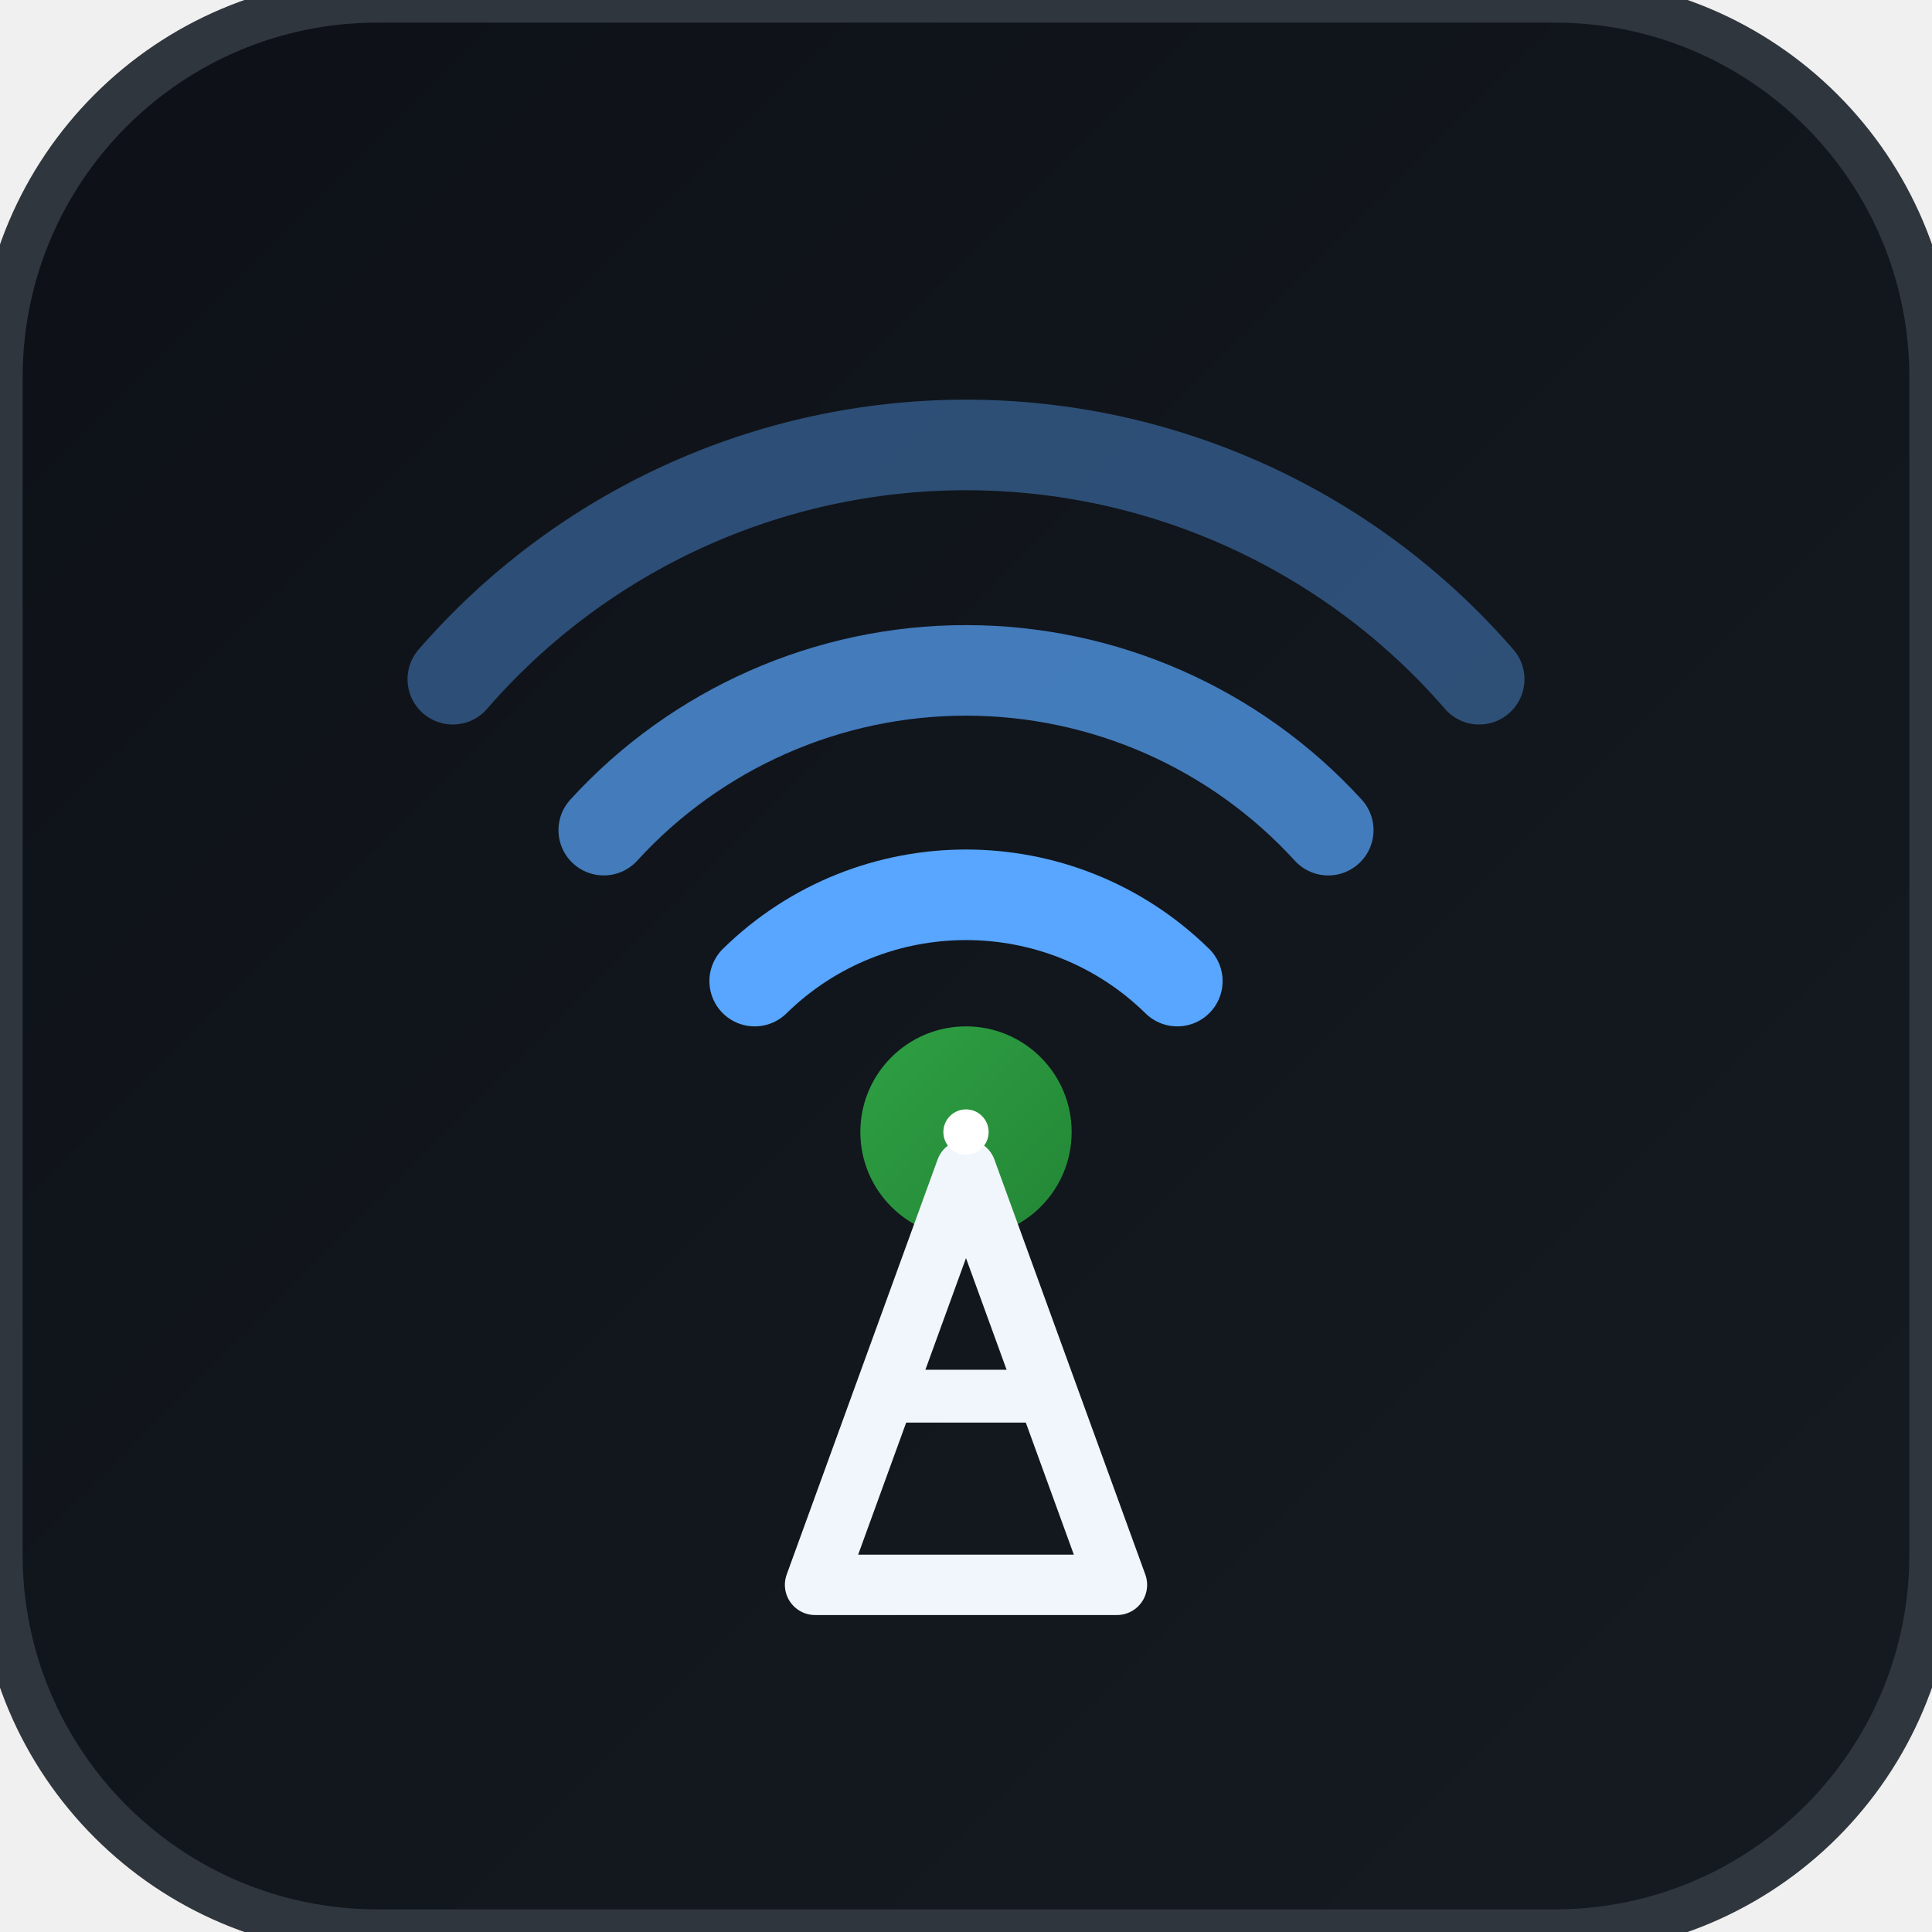
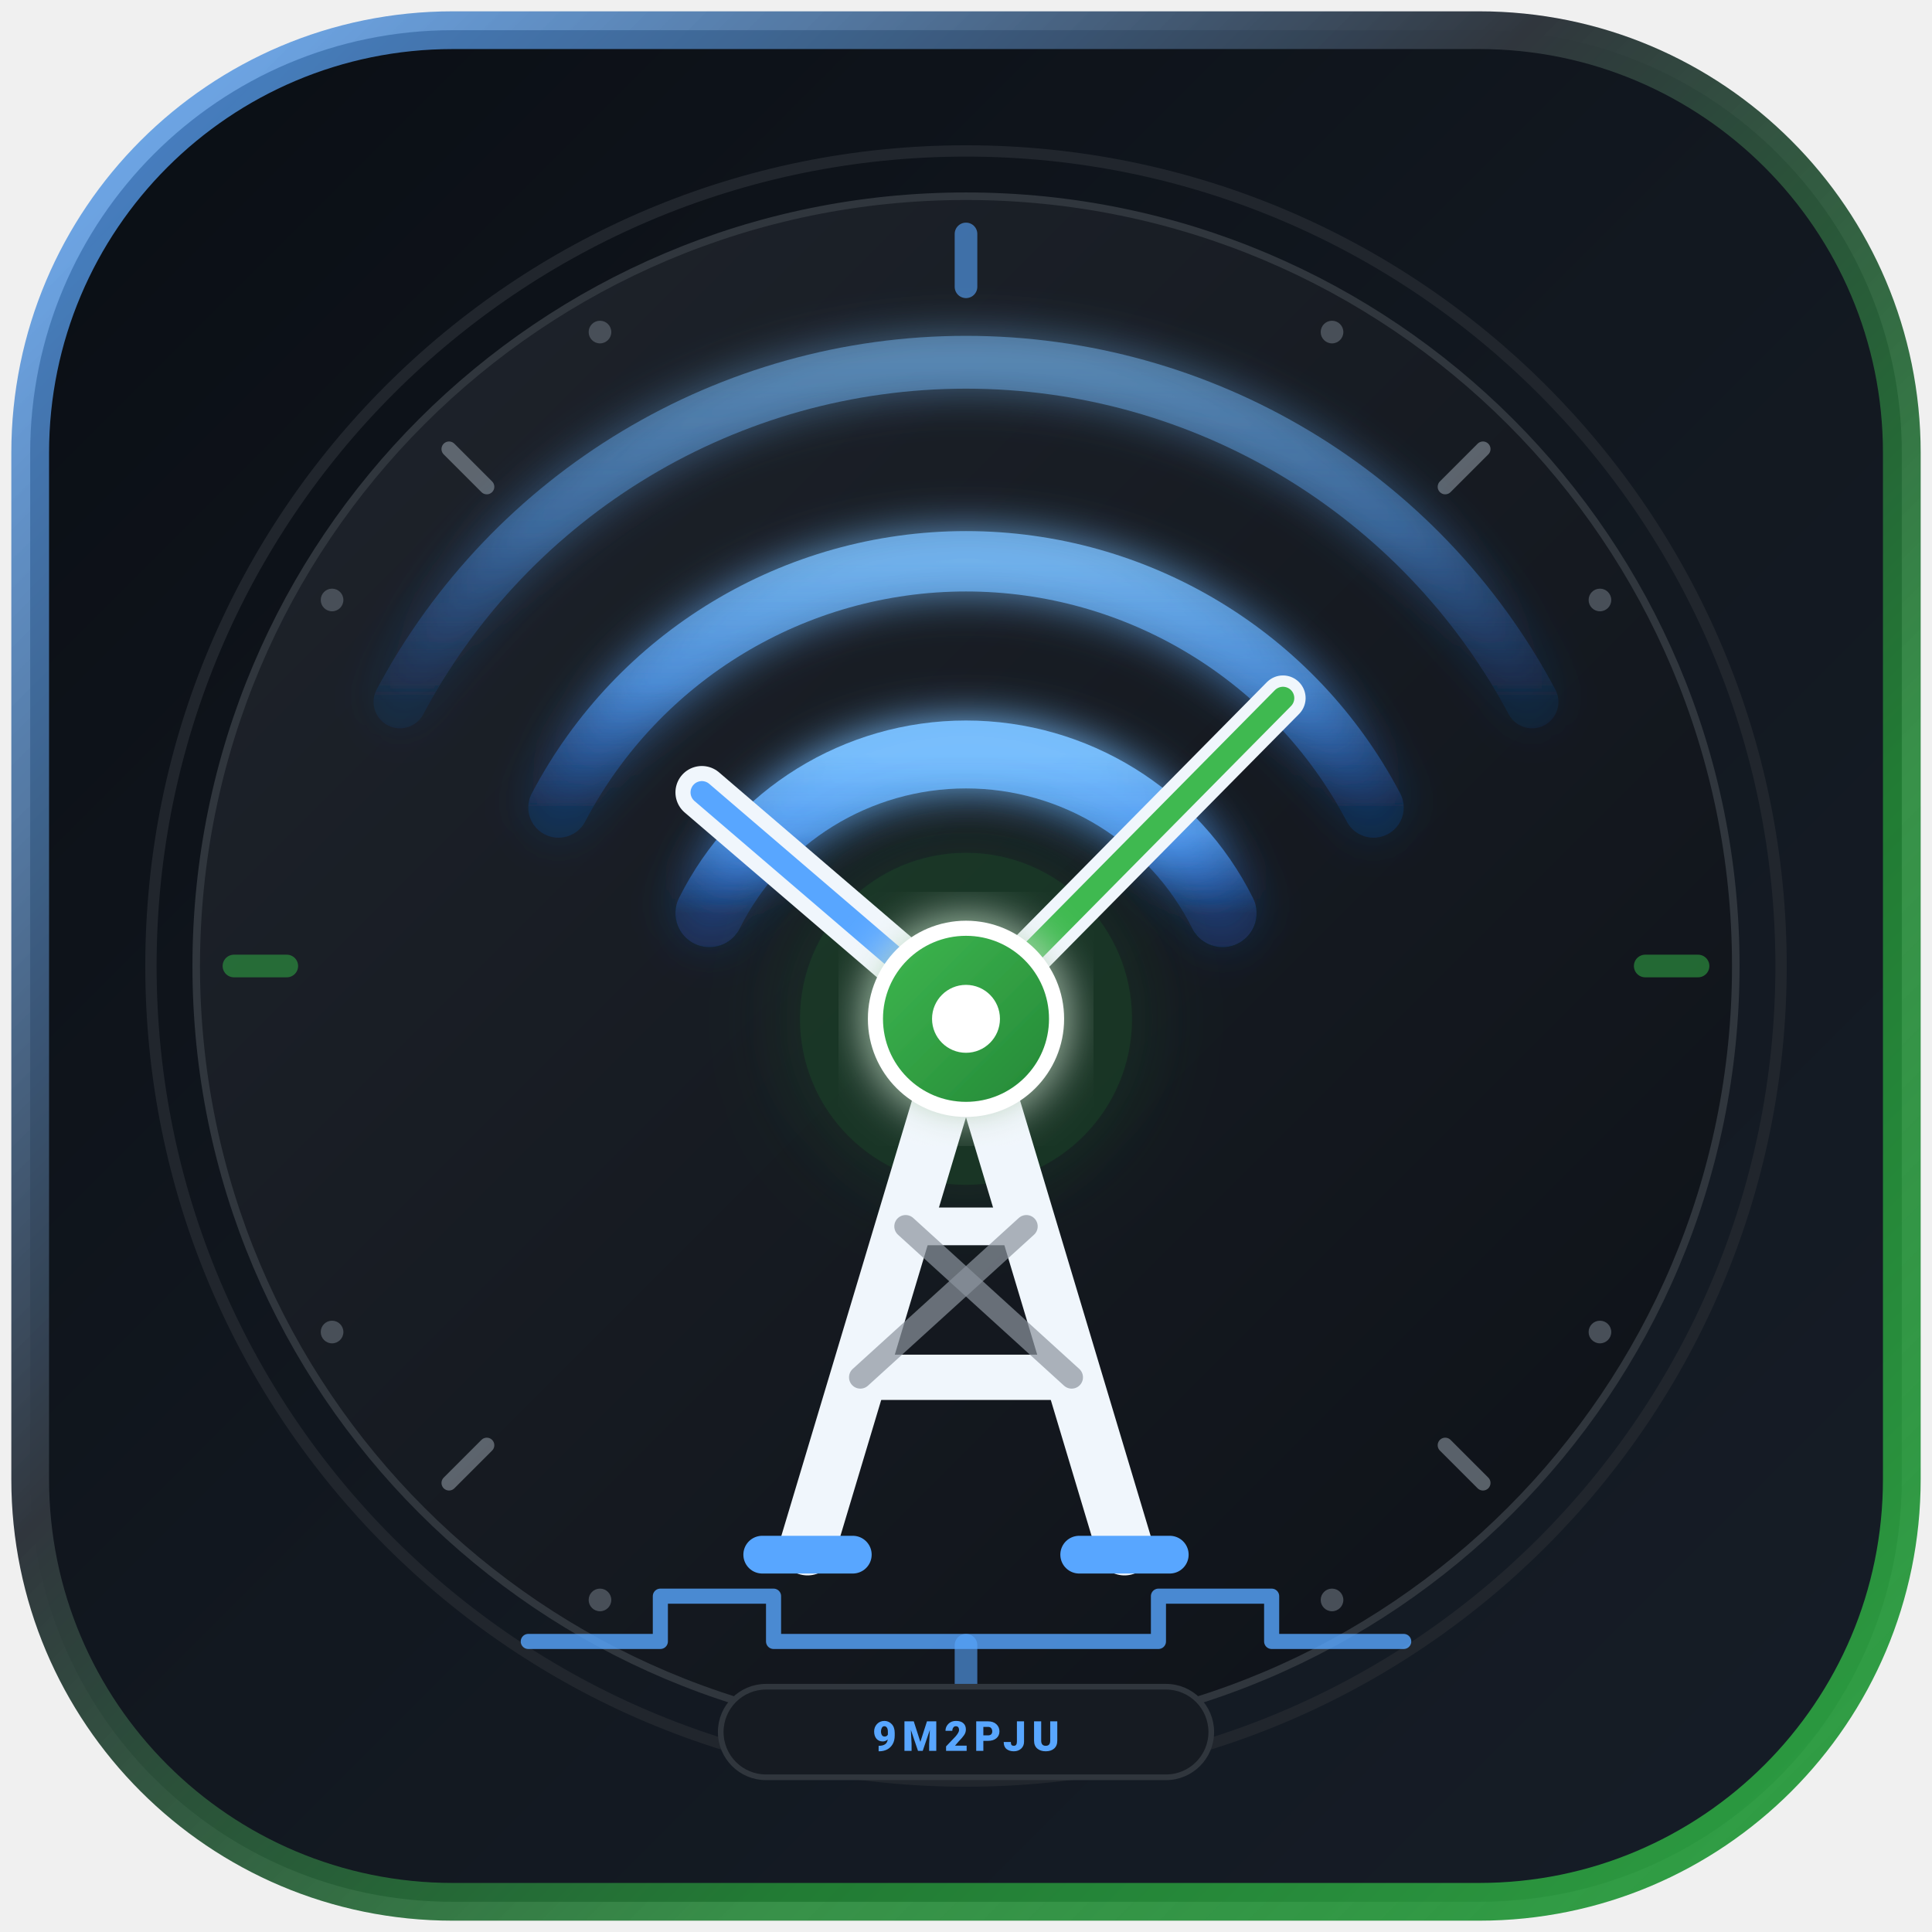
<svg xmlns="http://www.w3.org/2000/svg" viewBox="0 0 512 512" width="512" height="512">
  <defs>
-     <linearGradient id="bg" x1="0%" y1="0%" x2="100%" y2="100%">
-       <stop offset="0%" stop-color="#0d1117" />
-       <stop offset="100%" stop-color="#161b22" />
+     <linearGradient id="bgGrad" x1="0%" y1="0%" x2="100%" y2="100%">
+       <stop offset="0%" stop-color="#0a0e14" />
+       <stop offset="50%" stop-color="#121820" />
+       <stop offset="100%" stop-color="#161d27" />
    </linearGradient>
-     <linearGradient id="accent" x1="0%" y1="0%" x2="100%" y2="100%">
-       <stop offset="0%" stop-color="#2ea043" />
+     <linearGradient id="borderGrad" x1="0%" y1="0%" x2="100%" y2="100%">
+       <stop offset="0%" stop-color="#58a6ff" stop-opacity="0.8" />
+       <stop offset="40%" stop-color="#30363d" />
+       <stop offset="70%" stop-color="#238636" stop-opacity="0.9" />
+       <stop offset="100%" stop-color="#2ea043" />
+     </linearGradient>
+     <linearGradient id="accentEmerald" x1="0%" y1="0%" x2="100%" y2="100%">
+       <stop offset="0%" stop-color="#3fb950" />
      <stop offset="100%" stop-color="#238636" />
    </linearGradient>
+     <linearGradient id="rfCyan" x1="0%" y1="100%" x2="0%" y2="0%">
+       <stop offset="0%" stop-color="#1f6feb" stop-opacity="0.2" />
+       <stop offset="50%" stop-color="#58a6ff" stop-opacity="0.8" />
+       <stop offset="100%" stop-color="#79c0ff" />
+     </linearGradient>
+     <linearGradient id="dialGrad" x1="0%" y1="0%" x2="100%" y2="100%">
+       <stop offset="0%" stop-color="#1f242c" />
+       <stop offset="100%" stop-color="#0d1117" />
+     </linearGradient>
+     <filter id="glow" x="-20%" y="-20%" width="140%" height="140%">
+       <feGaussianBlur stdDeviation="6" result="blur" />
+       <feComposite in="SourceGraphic" in2="blur" operator="over" />
+     </filter>
+     <filter id="softGlow" x="-30%" y="-30%" width="160%" height="160%">
+       <feGaussianBlur stdDeviation="12" result="blur" />
+       <feComposite in="SourceGraphic" in2="blur" operator="over" />
+     </filter>
  </defs>
-   <rect width="512" height="512" rx="100" fill="url(#bg)" stroke="#30363d" stroke-width="12" />
-   <path d="M 120 180 A 180 180 0 0 1 392 180" fill="none" stroke="#58a6ff" stroke-width="24" stroke-linecap="round" opacity="0.4" />
-   <path d="M 160 220 A 130 130 0 0 1 352 220" fill="none" stroke="#58a6ff" stroke-width="24" stroke-linecap="round" opacity="0.7" />
-   <path d="M 200 260 A 80 80 0 0 1 312 260" fill="none" stroke="#58a6ff" stroke-width="24" stroke-linecap="round" />
-   <circle cx="256" cy="300" r="28" fill="url(#accent)" />
-   <polygon points="256,310 216,420 296,420" fill="none" stroke="#f0f6fc" stroke-width="16" stroke-linejoin="round" />
-   <line x1="230" y1="370" x2="282" y2="370" stroke="#f0f6fc" stroke-width="14" />
-   <circle cx="256" cy="300" r="6" fill="#ffffff" />
+   <rect x="8" y="8" width="496" height="496" rx="112" fill="url(#bgGrad)" stroke="url(#borderGrad)" stroke-width="10" />
+   <circle cx="256" cy="256" r="216" fill="none" stroke="#21262d" stroke-width="3" />
+   <circle cx="256" cy="256" r="204" fill="url(#dialGrad)" stroke="#30363d" stroke-width="2" />
+   <g stroke="#8b949e" stroke-width="4" stroke-linecap="round" opacity="0.6">
+     <line x1="256" y1="62" x2="256" y2="76" stroke="#58a6ff" stroke-width="6" />
+     <line x1="393" y1="119" x2="383" y2="129" />
+     <line x1="450" y1="256" x2="436" y2="256" stroke="#2ea043" stroke-width="6" />
+     <line x1="393" y1="393" x2="383" y2="383" />
+     <line x1="256" y1="450" x2="256" y2="436" stroke="#58a6ff" stroke-width="6" />
+     <line x1="119" y1="393" x2="129" y2="383" />
+     <line x1="62" y1="256" x2="76" y2="256" stroke="#2ea043" stroke-width="6" />
+     <line x1="119" y1="119" x2="129" y2="129" />
+   </g>
+   <g fill="#484f58">
+     <circle cx="353" cy="88" r="3" />
+     <circle cx="424" cy="159" r="3" />
+     <circle cx="424" cy="353" r="3" />
+     <circle cx="353" cy="424" r="3" />
+     <circle cx="159" cy="424" r="3" />
+     <circle cx="88" cy="353" r="3" />
+     <circle cx="88" cy="159" r="3" />
+     <circle cx="159" cy="88" r="3" />
+   </g>
+   <g fill="none" stroke-linecap="round" filter="url(#glow)">
+     <path d="M 106 186 A 170 170 0 0 1 406 186" stroke="url(#rfCyan)" stroke-width="14" opacity="0.45" />
+     <path d="M 148 214 A 122 122 0 0 1 364 214" stroke="url(#rfCyan)" stroke-width="16" opacity="0.75" />
+     <path d="M 188 242 A 76 76 0 0 1 324 242" stroke="url(#rfCyan)" stroke-width="18" opacity="0.95" />
+   </g>
+   <circle cx="256" cy="270" r="44" fill="#238636" opacity="0.25" filter="url(#softGlow)" />
+   <g stroke="#e6edf3" stroke-linecap="round" stroke-linejoin="round">
+     <polyline points="214,410 256,270 298,410" fill="none" stroke="#f0f6fc" stroke-width="15" />
+     <line x1="228" y1="365" x2="284" y2="365" stroke="#f0f6fc" stroke-width="12" />
+     <line x1="240" y1="325" x2="272" y2="325" stroke="#f0f6fc" stroke-width="10" />
+     <line x1="228" y1="365" x2="272" y2="325" stroke="#8b949e" stroke-width="6" opacity="0.7" />
+     <line x1="284" y1="365" x2="240" y2="325" stroke="#8b949e" stroke-width="6" opacity="0.7" />
+     <line x1="202" y1="412" x2="226" y2="412" stroke="#58a6ff" stroke-width="10" />
+     <line x1="286" y1="412" x2="310" y2="412" stroke="#58a6ff" stroke-width="10" />
+   </g>
+   <line x1="256" y1="270" x2="186" y2="210" stroke="#f0f6fc" stroke-width="14" stroke-linecap="round" />
+   <line x1="256" y1="270" x2="186" y2="210" stroke="#58a6ff" stroke-width="6" stroke-linecap="round" />
+   <line x1="256" y1="270" x2="340" y2="185" stroke="#f0f6fc" stroke-width="12" stroke-linecap="round" />
+   <line x1="256" y1="270" x2="340" y2="185" stroke="#3fb950" stroke-width="6" stroke-linecap="round" />
+   <circle cx="256" cy="270" r="24" fill="url(#accentEmerald)" stroke="#ffffff" stroke-width="4" filter="url(#glow)" />
+   <circle cx="256" cy="270" r="9" fill="#ffffff" />
+   <path d="M 140 435 L 175 435 L 175 423 L 205 423 L 205 435 L 307 435 L 307 423 L 337 423 L 337 435 L 372 435" fill="none" stroke="#58a6ff" stroke-width="4" stroke-linecap="round" stroke-linejoin="round" opacity="0.8" />
+   <g transform="translate(256, 460)">
+     <rect x="-65" y="-13" width="130" height="24" rx="12" fill="#161b22" stroke="#30363d" stroke-width="1.5" />
+     <text x="0" y="4" font-family="-apple-system, BlinkMacSystemFont, 'Segoe UI', Roboto, sans-serif" font-size="11" font-weight="800" fill="#58a6ff" letter-spacing="1.5" text-anchor="middle">9M2PJU</text>
+   </g>
</svg>
